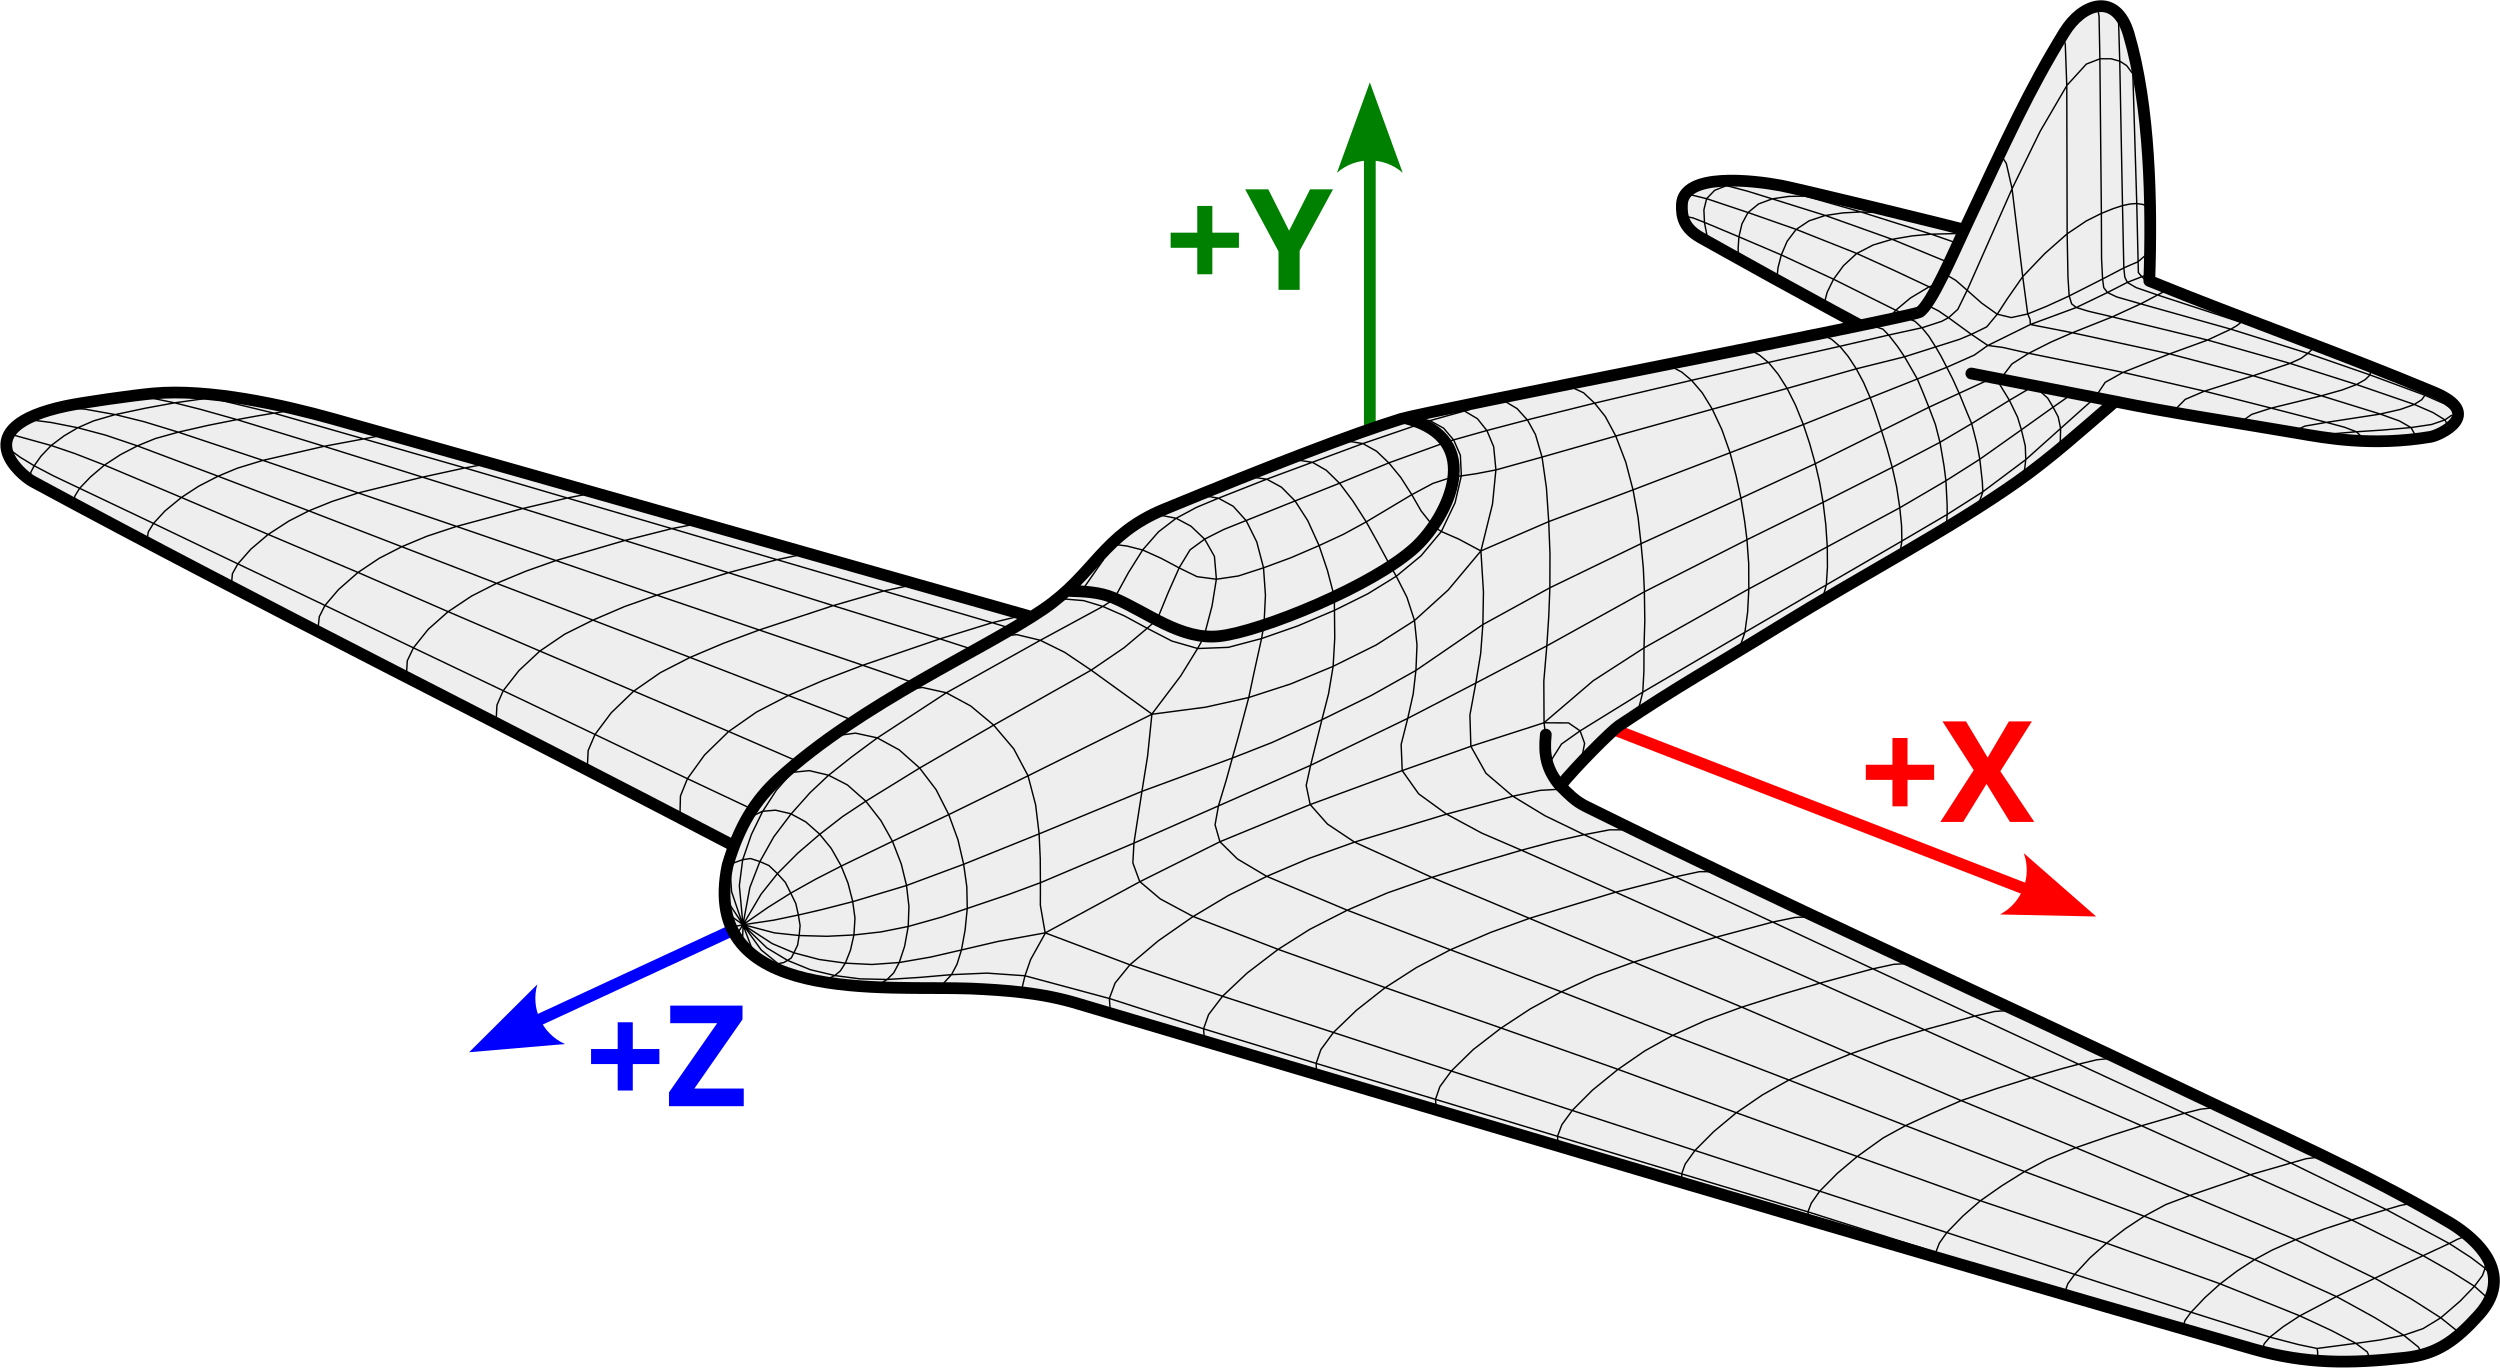
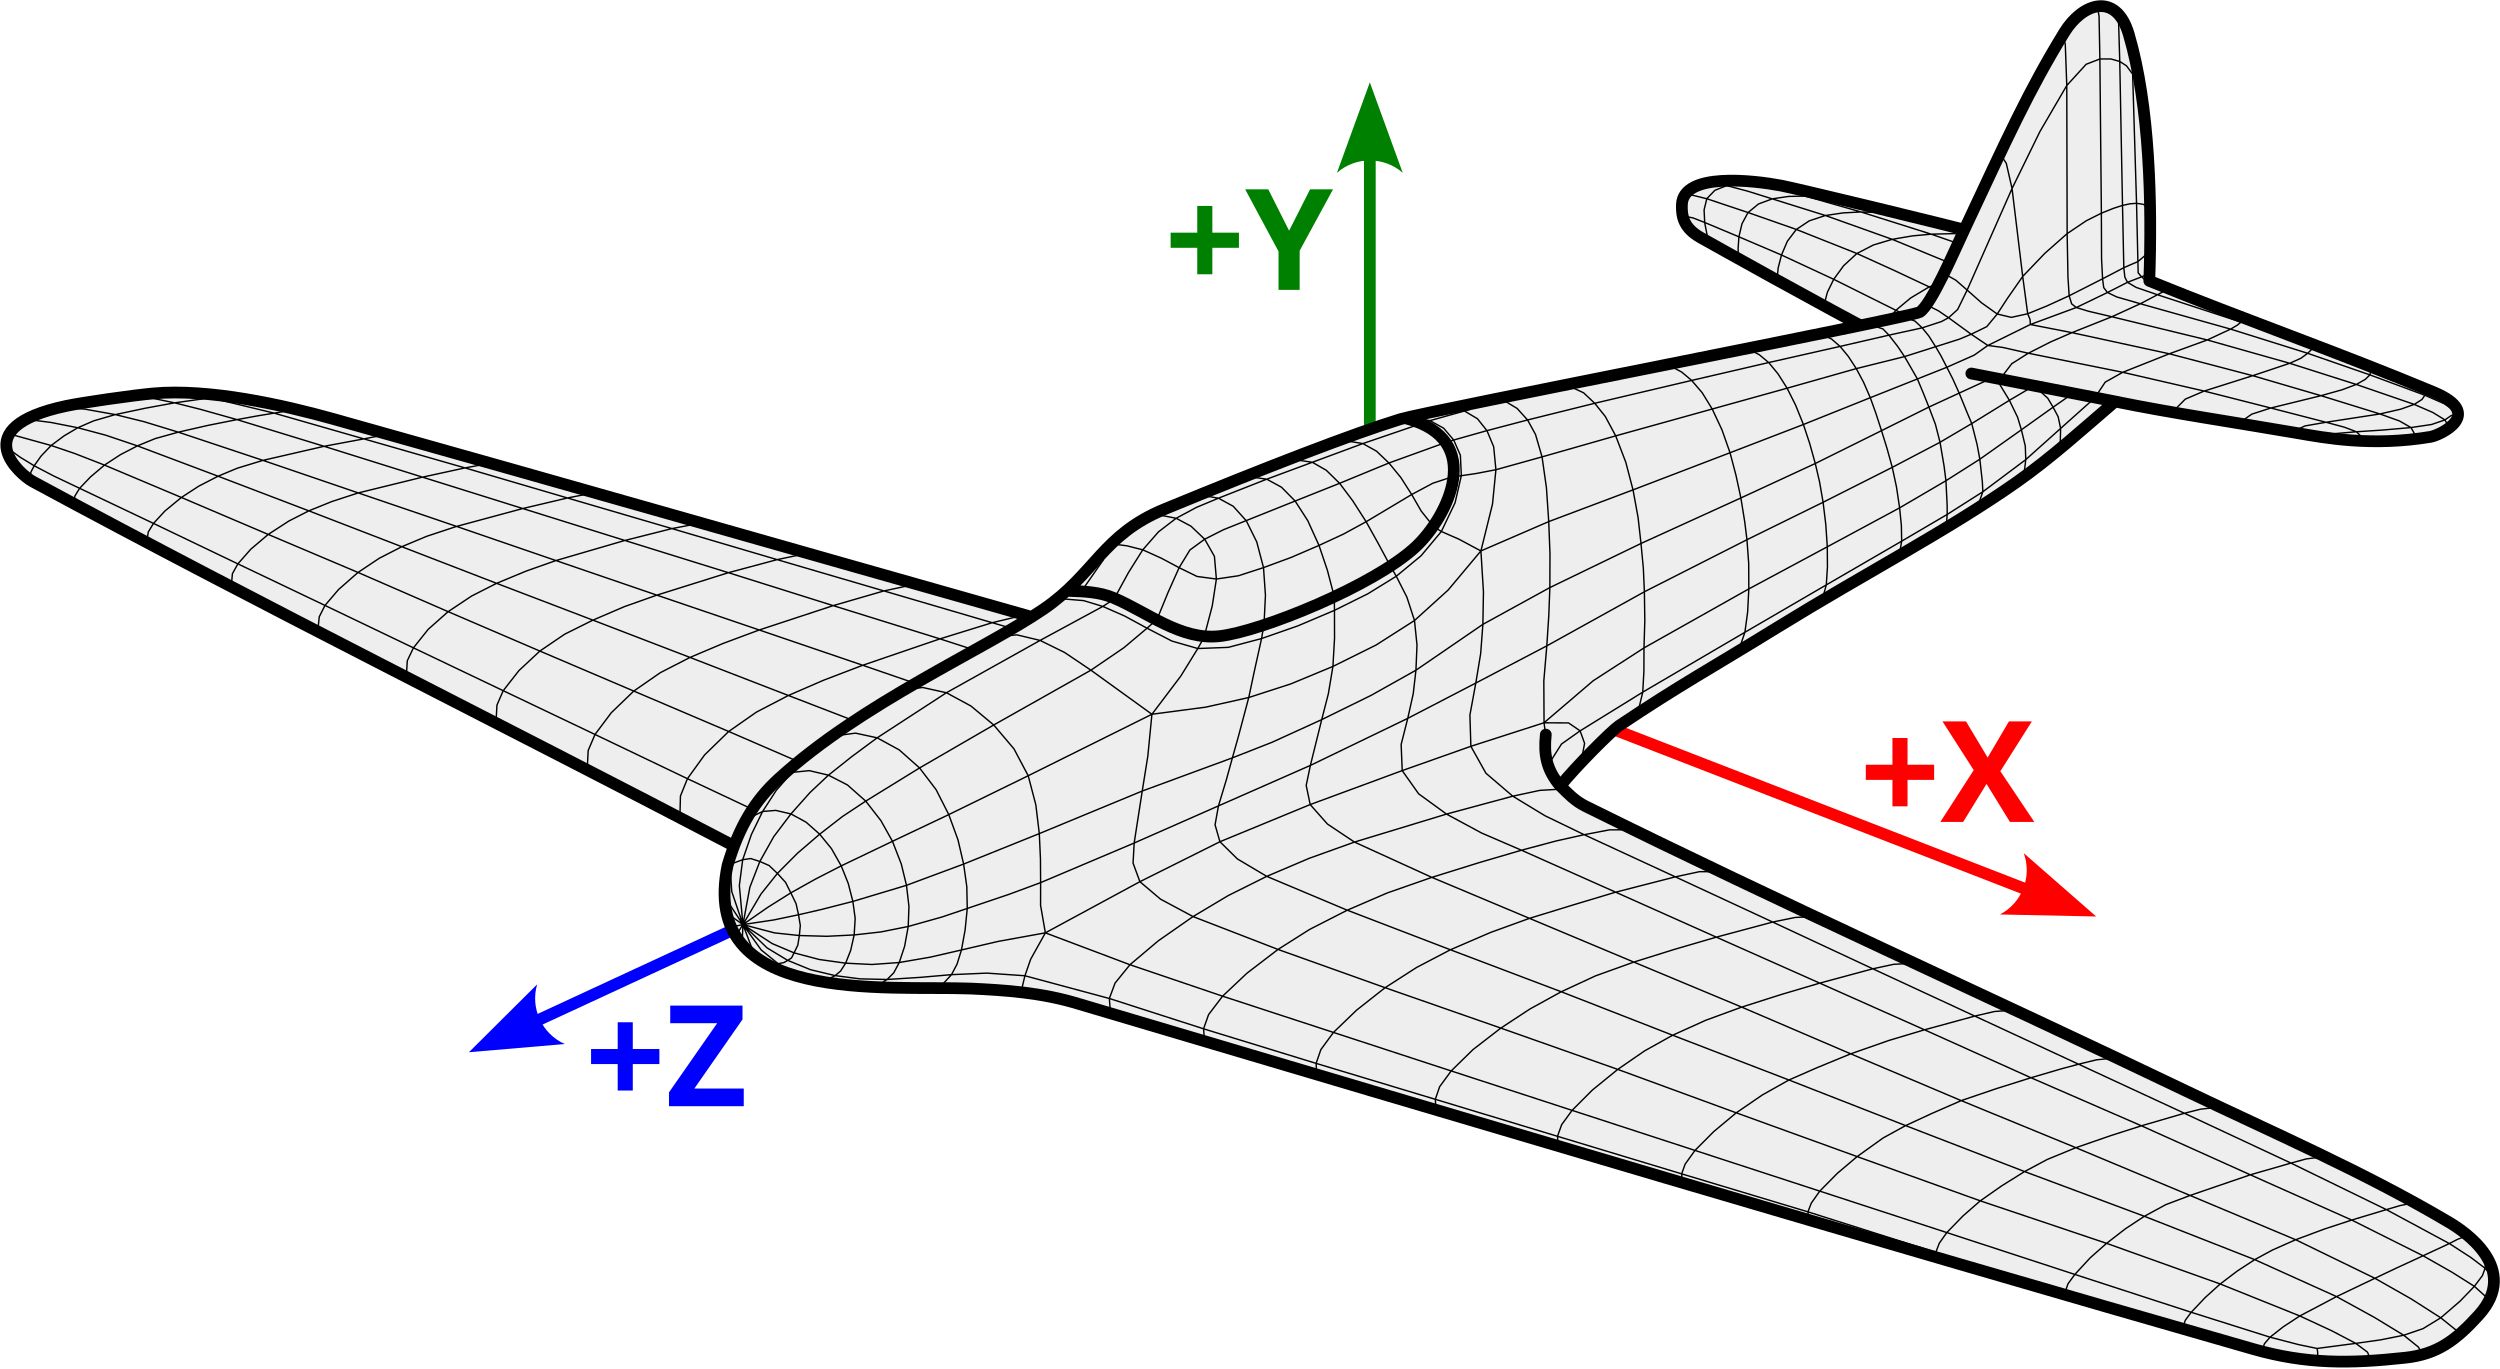
<svg xmlns="http://www.w3.org/2000/svg" fill="#eee" stroke-linecap="round" stroke-linejoin="round" stroke-width="5.74" font-family="sans-serif" font-size="68.85" font-weight="700" viewBox="0 0 1222 669">
  <defs>
    <marker id="x" fill="red" markerHeight="1" markerWidth="1" orient="auto-start-reverse" overflow="visible">
      <use href="#a" />
    </marker>
    <marker id="y" fill="green" markerHeight="1" markerWidth="1" orient="auto-start-reverse" overflow="visible">
      <use href="#a" />
    </marker>
    <marker id="z" fill="#00f" markerHeight="1" markerWidth="1" orient="auto-start-reverse" overflow="visible">
      <use href="#a" />
    </marker>
    <path id="a" d="M-1.4-2.8 6.3 0l-7.7 2.8c1.4-1.6 1.4-4 0-5.6" />
  </defs>
  <text x="285.96" y="540.7" fill="#00f">+Z</text>
-   <path stroke="#00f" marker-end="url(#z)" d="M669.57 310.3 262.12 499.12" />
+   <path stroke="#00f" marker-end="url(#z)" d="M669.57 310.3 262.02 499.12" />
  <text x="569.25" y="141.69" fill="green">+Y</text>
  <path stroke="green" marker-end="url(#y)" d="M669.57 310.3V76.42" />
  <text x="909.06" y="401.76" fill="red">+X</text>
  <path stroke="red" marker-end="url(#x)" d="m669.57 310.3 321.32 124.61" />
  <path stroke="#000" d="M966.39 113.93c-15.45-4.25-88.58-21.85-95.72-23.2-13.92-2.64-47.84-6.51-48.55 9.17-.28 6.1 1 11.69 9.25 16.29 7.05 3.93 55.42 31.16 95.66 52.28" />
-   <path stroke="#000" d="M523.08 288.86c6.76.22 14.3.48 21.16 3.36 16.63 7 32.9 20.79 51.78 18.74 20.11-2.18 75.97-24.77 96.22-43.89 15.12-14.27 34.56-52.19-4.79-62.53m348.33-7.94-72.19-14.03m-200.98 201.6c-6.74-7.98-8.04-15.4-7.02-25.09M684.47 204.9c-23.39 7.23-64.37 23.04-115.29 44-30.3 12.46-34 31.75-59.16 48.9-29.14 19.88-88.9 45.81-129.48 82.91-11.43 10.45-19.24 23.07-24.89 42.25-14.3 68.7 76.74 58.66 118.87 60.25 16.6.78 34.51 1.89 52.86 7.52 191.2 56.69 382.32 113.75 574.03 168.7 25.68 7.32 46.9 7.21 74.33 4.22 15.37-1.68 24.46-8.23 35.86-20.83 20.59-22.75-7.32-41.1-14.23-45.2-41.9-24.84-85.71-43.67-129.37-64.6-97.04-46.53-196.1-90.91-293-138.94-5.1-2.53-8.3-5.93-12.32-9.94 7.45-9.33 25.18-27.05 28.71-29.41 30.07-20.14 44.08-27.52 77.86-48.36 42.33-26.1 82.81-47.04 116.57-70.77 16.99-11.94 32.26-25.87 48.03-39.35 27.57 5.64 57.2 9.96 89.49 15.51 12.7 2.19 35.92 6.59 64.71 1.77 4.52-.76 26.95-11.18 1.58-21.81-45.62-19.12-93.81-35.96-139.05-54.43 1.34-37.48.3-85.59-10.08-120.67-6.12-20.68-22.6-15.22-31.47-.76-17.45 28.44-28 51.92-48.58 95.8-5.18 11.04-16.4 37.26-22.16 40.89-5.2 2.8-241.36 48.47-253.92 52.35M503.3 301.26c-113.63-32.15-225.64-64.3-340.35-96.45-24.7-6.92-60.88-15-88.3-12.47-9.99.92-34.8 4.48-42.35 6.1-49.95 10.62-21.97 33.86-16.41 36.87 113.12 61.16 228.75 118.49 342.87 178.17" />
-   <path fill="none" stroke="#000" stroke-width=".7" d="m520.13 292.78 9.55.8 9.37 2.84 10.69 4.7 10.95 5.95 12.11 6.27 12.68 3.66 14.9-.57 16.26-4.3 17.8-6.22 17.87-7.58 16.3-8.09 13.9-8.57 12.13-10.03 9.89-11.84 6.72-14.08 3.05-13.2-.47-10-3.26-7.44-4.94-5.8-6.67-3.67-3.97-.69m-155.63 68.64L530.02 287m224.71 66.3 11.98.06 5.64 3.88 2.2 6.1-1.1 5.8m-15.23 2.48 5.04-7.94 9.1-6.44 30.62-18.92 49.92-29.25 39.79-23.17 36.83-21.37 22.26-13.07 17.42-11.08 21-15.72 17.03-15.24 15.45-13.8m-25.94-4.78 4.17 3.75 2.65 4.45 2.47 4.68 1.2 5.7-.21 8.43m-29.69-30.16 4.87 7.99 3.98 8.23 1.88 6.18 1.9 7.95.24 6.62-.8 6.6m151.6-19.29 10.78-.92 12.85-.84 13.85-1.22 10.08-1.5 6.51-2.23 3.2-2.23M952.34 134.9l3.68 2.17 5.53 4.82 7.05 6.24 7.65 5.46 6.88 1.64 8.02-1.77 9.24-3.75 11.03-5.05 16.33-8.28 10.37-5.42 3.47-1.53 3.42-1.45 3.37-2.88m-114.09 31.24 1.79.74 3.5 3.28 3.21 3.95 3.42 5.39 2.58 4.41 2.82 5.5 2.93 5.75 3.1 6.89 3.86 9.46 2.29 5.43 2.58 10.09 1.37 7.33 1.23 11.06.24 4.84-1.82 5.17m-50.58-85.9 3.56 1.14 2.94 3.05 4.29 5.53 3.33 4.95 3.13 5.4 3.17 5.53 2.93 7.03 2.68 6.71 3.18 8.4 2.26 8.8 1.97 11.54.92 7.27.59 11.8.03 4.66-.36 4.71m-59.1-91.83 2.98 1.43 4.12 3.58 4 4.84 3.92 6 3.6 6.76 3.24 7.46 2.69 7.48 2.8 8.63 2.7 8.7 2.56 9.24 2.14 9.5 1.55 10.3.86 8.62.14 7.65-.78 4.68M856 171.32l3.96 2.18 4.59 3.82 4.53 5.5 4.46 7.03 4.14 8.26 3.82 9.48 3.05 9.2 2.76 9.87 2.1 9.04 1.72 9.92 1.32 10.9.73 10.86.07 9.94-.56 8.67-1.23 4.51m-155.44-94.1 5.56 3.35 5.1 5.64 3.87 7.05 3.2 10.98 2.14 15.04 1.13 16.6.61 15.79-.06 16.46-.53 13.78-.96 14.71-1.46 17.12.11 20.46.5 3.9m-210.16-91.13 5.76.74 7.75 1.96 9.07 4.09 8.71 4.65 8.75 4.28 9.46 1.26 10.77-1.6 12.26-3.98 13.39-4.93 13.75-5.92 11.93-5.53 11.1-6.05 12.81-7.65 9.45-5.65 10.34-5.52 9.93-3.26 4-.42 7.21-1.06 9.68-1.86 22.57-6.28 36-10.27 47.17-13.12 36.61-10.18 33.8-9.57 23.58-5.87 26.88-8.54 5.72-2.4 7.6-3.7 5.12-6.17 4.84-7.43 7.63-10.96 10.82-11.3 10.9-9.62 9.35-6.29 7.37-3.69 5.8-2.34 4.53-1.47 3.67-.78 3.2-.24 3.23.48 1.16.67M658 215.47l8.17 1.35 6.68 3.72 6.07 5.78 5.8 7.08 5.32 8.32 4.63 8.07 6.02 7.55 3.85 2.46 8.54 3.73 10.79 5.77m-8.62-68.75 6.93 4.13 4.65 5.83 3.28 7.86 1.09 11.23-1.67 16.82-5.66 22.88 1.24 20.06-.28 15.83-1.08 14.28-2.38 14.41-2.88 15.65.47 15.27 7.36 13.15 13.13 11.23 15.74 9.55 19.17 9.28 44.56 20.6 47.6 22.1 48.92 22.84 49.84 23.11 50.72 23.52 51.73 23.98 52.1 24.36 46.64 22.75 30.76 16.57 10.48 6.78 7 5.3 1.58 1.68M633.73 224.8l7.74 1.16 6.82 3.91 6.52 6.38 6.44 8.59 6.52 10.18 5.7 10.24 6.28 11.67 2.75 4.74 5.2 10.24 3.7 11.39 1.23 11.97-.52 12.34-1.33 11.54-2.67 11.97-3.23 12.76.52 12.8 8.03 11.34 13.64 9.91 17.09 9.23 19.55 8.43 46.03 20.51 49.23 21.99 50.52 22.46 51.22 22.82 52.13 23.43 53.98 23.49 53.23 23.95 49.57 22.12 34.86 17.45 14.24 8.1 10.86 6.85 5.28 4.79M611.7 233.15l7.48 1.07 7.2 3.92 6.68 6.77 6.17 9.58 5.5 12.11 4.12 12.22 3.34 12.79.1 6.72.13 13.67-.79 13.75-2.23 13.35-3.24 12.64-5.55 22.39-2.14 9.78 1.95 9.36 8.45 9.54 13.2 8.8 37.83 17.25 47.71 20.03 51.02 21.38 52.7 22 53.28 22.84 54.02 22.87 56.03 23 55.83 23.35 51.63 21.65 38.72 18.84 17.84 10.14 14.37 9.19 7.51 6.02M588.15 242.2l7.42 1.32 7.22 3.93 6.37 7.07 5.14 10.37 3.3 12.56.95 13.56-.7 14.13-1.2 6.98-3.56 16.1-2.7 12.73-5.05 19-2.95 10.49-2.95 10.71-3.86 12.77-1.66 9.25 2.38 8.27 8.55 8.41 14.35 8.52 39.35 16.54 50.42 19.34 54.17 20.52 54.45 21.25 56.83 21.88 57.05 22.3 58.14 22.46 58.55 21.86 53.96 21.19 39.98 18.07 18.58 10.21 14.25 8.67 7.2 5.8 1.59 3.02m-366.8-482.35 5.12 2.75 4.85 4.08 5.14 6 4.9 7.97 4.76 10.16 3.95 11.2 2.9 11.01 2.4 11.1 1.87 11.56 1.1 8.85.85 11.6.06 12.48-.58 11.34-1.34 9.83-2.72 8m-81.84-127.72 5.72 2.66 5.45 5.13 5.14 6.42 5.1 9.5 4.93 12.87 3.54 13.53 2.47 13.5 1.43 12.7 1.14 12.15.52 11.56.2 14.14-.4 13.3-.04 11.3-.56 10.31-2.17 8.65m322.96-137.47 2.81-1.3 10.25-1.78 26.4-4.07 10.16-2.34 6.58-2.33 3.75-2.37 2.14-2.93m-89.1 12.8 3.88-2.72 9.32-3.01 24.55-6.03 10.31-2.89 6.94-2.6 4.38-2.48 2.25-2.18.54-2.28m-95.06 18.45 4.3-4.33 9.2-3.94 23.75-7.52 18.1-6.06 5.52-2.5 3.25-2.39 2.16-2m-151.07 12.84 4.38-5.76 8.05-5.1 10.92-5.53 10.44-4.54 19.49-7.76 13.93-6.37 8.4-4.4 2.83-1.52m-32.14 49.72 3.65-5.49 8.57-4.8 22.76-9.05 18.56-6.75 11.4-5.31 3.11-1.83 2-1.59-40.84-13.37-10.44-3.6-4.24-2.48-1.29-2.56-.5-4.57-.64-30.47-1.34-70.36-.56-18.74M567.7 251.92l7.21 1.41 7.27 3.89 6.68 6.35 4.75 8.37.96 11.1-2.13 13.19-4.03 15.33-3.03 5.44-8.29 13.44-14.13 18.7m595 313.82-.83-2.12-5.72-4.3-11.8-6.18-15.56-7.22-38.93-15.64-55.53-19.86-61.73-20.77-60.2-21.63-59.1-21.4-57.9-21.22-57.16-20.19-56.55-19.74-52.35-18.7-41.53-16.06-15.94-8.55-10.05-8.51-3.34-9.08.54-9.82 3.94-25.4 2.73-17.04 2.11-20.5-29.81-21.54-12.91-8.68-11.94-5.88-11.32-2.71-8.24.73M357.1 442.77l6.05 9.16 14.27 9.28 10.72 4.55 12.3 3.24 12.91 1.8 12.88.64 13.32-.96 15.1-2.61 15.3-3.52 18-4.2 23.02-4.18 46.21-25 39.12-19.53 44.13-18.17 44.97-16.6 33.55-11.87 35.78-11.52 24.06-20.56 24.8-16.02 51.2-28.82 38.39-20.6 35.34-19.03 22.64-13.26 16.57-10.52 20.33-14.39 15.5-11.05 8.55-5.95M380.35 471.04l-8.25-6.68-8.95-12.43-1.76-19.09 1.64-12.62 4.27-12.36 5.46-11.2 6.68-10.34 7.48-8.58m558.22 234.07-61.42-19.46-61.73-18.57-60.7-18.36-59.72-18.08-58.25-17.56-55.02-16.9-46.05-14.82-41.27-11.11-18.57-1.29-17.33.75-15.19 1.32-16.27 1.04-13.27-.31-12.13-1.58-12.15-2.9-11.13-4.55-10.09-6.09-11.8-11.4-5.46-16.12-.73-10.65m1.32-3.2 4.75-1.75 3.9-.57 4.48 1.43 4.55 2 4.04 3.85 3.98 4.37 2.57 5.13 2.55 5.23 1.22 5.48.87 5.27-.47 4.87-.75 4.7-1.83 3.78-1.25 2.48-1.85 1.19-1.86 1.08-2.83.53m-12.53-72.11 4.94-2.37 6.45-.54 7.4 1.73 7.36 4 6.7 5.91 5.74 7.04 4.78 8.44 3.43 8.58 2.26 8.8 1.13 8.27-.5 8.11-1.7 7.55-2.46 6.24-2.48 3.87-2.65 2.22-3.18 1.6M387.6 377.49l8-.8 9.35 2.21 9.3 4.8 8.93 7.9 7.4 9.51 5.66 10.12 4.3 11.08 2.55 10.43 1.2 10.28-.35 9.84-1.77 9.72-2.62 7.9-2.7 5.06-3.23 3.23-3.43 2.14m-19.53-121.56 7.53-.99 10.56 2.29 10.8 5.9 9.94 8.83 8.07 10.6 6.2 12.2 4.5 12.32 2.76 11.86 1.55 11.02.23 10.67-1.06 10.55-1.78 9.75-2.19 7-2.68 5.06-3.73 4.05m-103.85-32.5 5.64 3.97 15.39 4.06 12.18 1.3 13.48.37 13.31-.66 13.14-1.48 13.3-2.66 16.53-4.64 12.32-4.17 20.26-6.85 15.59-5.77 45.73-19.36 86.14-37.94 47.6-23 33.24-17.25 34.72-18.18 47.7-26.44 50.14-25.45 37.21-18.3 33.8-17.06 23.34-12.26 15.5-9.14 18.43-11.38 9.84-5.8m56.04-55.05-8.17 3.18-9.78 4.98-15.24 7.34-22.46 8.3-20.78 10.25-6.66 4.72-13.4 5.94-14.37 5.7-23.04 9.17-32.68 13.1-35.86 13.8-47.42 18.15-41.2 15.51-33.16 14.34-16 19.1-16.45 14.9-18.78 11.99-21.09 10.46-20.59 8.54-20.56 6.66-21 4.7-26.33 3.48-60.47 30.05-38.83 19-27.52 13.05-25.05 12.11-12.4 6.36-12.24 6.83-11.27 7.08-12.13 8.42-2.17 3.42m-1.35-2.68 3.52-.74 15.07-2.26 12.1-2.53 11.42-2.64 15.14-3.88 26.21-7.88 27.93-10.38 37-14.9 50.3-20.8 44.07-16.22 19.29-7.57 24.4-11.13 24.12-11.85 21.9-12.28 32.72-22.42 32.75-17.98 44.55-21.56 48.82-22.25 36.37-16.84 32.36-16.05 23.16-11.53 14.8-6.82 14.76-6.78m-472.83 297.5 1.42-5.93 2.8-8.06 7.2-12.92m-143.52 7.3-4.31-11.34 3.38-18.24 4.88-12.61 6.8-12.13 8.4-11.1 9.36-10.5 8.98-8.45 11.23-8.94 12.57-9.31 33.86-22.14 45.79-25.58 30.65-16.6 5.43-3.53 7.12-13.04 6.98-11.11 7.7-8.79 8.63-6.63 9.94-5.33 10.72-4.48 23.62-9.3 22.28-8.26 24.7-9.14 32.8-11.21 19.35-5.41m496.6 417.3-.21 2.42-1.3 3.58-3.93 5.26-6.93 7.18-9.5 8.2-8.67 5.3-9.45 3.22-11.2 2.25-12.22 1.73-18.95 2.49m.33 3.74-.03-2.15-.3-1.6-9.11-1.9-13.85-3.61-38.54-12.17-56.87-18.5-62.6-20.46-62.19-20.26-61-19.9-60.07-19.58-59.1-19.27-57.54-18.82-54.18-17.72-45.28-15.37-41.36-15.59-2.34-13.45.02-11.09-.08-11.7-.56-12.28-1.7-14.06-3.72-14.21-6.97-13.15-9.88-11.65-11.13-9.27-12-6.5-11.63-2.58-4.31.6m659.62 321.77.58-1.6 2.73-3.19 6.5-5.1 8.05-5.27 17.95-9.46 18.75-8.96 10.76-5.1 12.82-5.91 12.8-5.97 4.12-2.1 3.18-1.16m-137.04 42.8.67-2 2.9-3.94 6.87-7.23 7.3-6.6 8.38-6.35 8.5-5.55 8.78-4.76 11.24-4.97 14.23-5.3 13.16-4.32 16.94-5.1 6.78-2 4.84-.94m-168.34 42.35 1.1-3.15 3.35-4.59 7.48-8.09 8.02-7.1 9.25-7.14 9.22-6.08 10.47-5.68 11.87-4.5 29.45-10.1 19.86-5.72 7.48-2.14 5.82-.73M946.2 612.18l1.74-4.52 3.65-5.18 7.94-8.15 8.43-7.36 10.37-7.26 11.28-7.05 11.06-5.9 14-5.77 17.17-5.93 14.88-4.77 21-6.13 7.96-2 6.04-.67m-197.83 52.69-.17-1.83 1.63-4.24 4.15-5.89 8.6-8.7 9.66-8.18 12.7-9.1 11.01-6.05 12.36-5.73 14.8-6.48 17.14-5.84 16.97-5.34 14.89-4.37 8.36-2.25 8.8-2.14 6.65-.68M822.3 577.48l-.3-3.7 1.7-4.76 4.81-6.7 9.2-9.23 10.96-9.14 12.8-8.76 12.96-7.29 13.58-5.95 16.62-6.84 18.71-6.55 17.38-5.2 24.56-6.7 9.67-2.25 6.97-.48m-220.4 64.24-.22-2.75 2.14-5.68 5.1-7 9.88-9.9 12.44-10.12 13.12-9.05 13.72-7.65 16.04-7.26 17.7-6.49 19.34-6.16 18.82-5.56 25.94-7 10.19-2.2 5.37-.27m-229.22 69.19-.2-2.93 2.11-6.15 5.65-7.72 10.7-10.47 13.57-10.47 14.26-9.36 15.28-8.4L779.9 477l18.74-6.74 19.78-6.19 20.55-6 27.54-7.37 11.02-2.26 4.91-.2M643.49 523.1l-.17-3.33 2.32-6.72 6.15-8.4 11.3-10.88 13.96-10.99 15.35-9.87 16.57-8.67 19.57-8.44 19.08-6.92 22.17-6.8 19.95-5.99 29.17-7.48 11.79-2.54 5.93.02m-248.01 80.96-.32-4.17 2.45-6.93 6.86-9.03 11.93-11.24 15.16-11.6 15.45-9.78 18.4-9.4 19.57-8.44 21.8-7.61 23.15-7.22 20.64-6.05 16.94-4.52 13.7-3.06 12.36-2.37 7.1-.03m-251.18 87.53-.38-5.08 2.8-7.53 7.28-8.97 13.83-11.67 17.01-11.86 17.21-10.28 18.82-9.38 20.85-8.86 22.13-7.9 44.99-13.68 32.37-8.75 13.27-2.84 9.01-.53m-398.84 72.57.27-6.45 8.8-14.9 8.05-10.1 9.83-9.87 10.83-9.3 11.11-8.62 11.41-7.55 26.31-16.21 36.25-21 47.51-26.79 16.11-10.98 11.33-9.54 4.86-4.31 5.42-13.23 5.39-12.14 5.26-8.64 7.24-5.28 9.16-4.63 35.05-14.03 21.74-8.66 24.1-9.93 28.02-10.13 3.64-1.1 16.25-4.58 19.86-5.22 32.83-8.16 47.38-11.17 37.66-8.74 34.87-7.88 23.88-5.51 16.27-3.56 9.43-3.09 3.46-1.86 4.44-4.03 4.64-9.49 21.95-49.63 13.62-27.85 13.14-22.52 9.46-10.37 6.7-2.59h5.42l4.3 1.2 3.3 2.15 3 4.03 1.91 63.16.66 28.5.14 5.47 1.2 1.47 2.14 2.12M943.86 150.1l3.66 1.84 4.94 3.37 11.06 8.06 8.13 5.49 7.33.97 12.43 2.82 46.2 9.33 39.77 9.17 32.58 8.28 26.97 6.97 9 2.41 5.85 2.22 2.3 2.19M978.44 76.39l2.24 3.46 2.81 12.32 5.2 42.92 2.45 18.28 1.16 2.81.13 2.44 20.34 3.98 47.6 10.33 40.75 10.7 33.39 9.78 28.81 8.93 9.52 3.42 5.64 3.22 1.9 3.32m-171.3-192.2.43 1.56.73 20.13.18 72.4.4 21.36.58 9.01 1.23 3.97 2.25 1.78 5.9 1.81 11.47 2.7 46.66 11.35 40.3 11.4 32.54 10.35 28.3 9.74 9.12 3.96 5.9 3.62 1.15 2.17M1025.55 5.22l.47 2.69.4 20.93.73 75.37.09 22.26.5 9.82.56 4.29 1.83 2.4 4.52 2.16 11.54 3.33 44.13 12.4 37.67 11.82 30.46 10.57 26.86 9.95 9.5 4.15 2.92 1.97M955.28 118.4l-11.33-3.95-34.3-10.85-27.22-7.76-8.16.17-8 1.19-6.7 2.49-5.14 4.21-2.95 5.48-1.5 6.37-.38 5.65.06 4.03m-25.47-19.58 3.33.66 5.75 2.24 16.7 7 20.82 8.9 25.53 11.87 30.4 15.15 2.2 1.04M826.83 95.29l7.47 1.86 20.14 6.73 23.6 8.27 29.61 11.76 17.98 8.16 17.36 8.16 1.28.61m6.47-13.23-25.82-10.62-32.65-11.65-26-8.14-12.18-3.78-10.22-2.7-5.76 2.32-3.92 4.08-1.33 5.47.3 6.3 1.28 6.6m110.26 24.13-1.8.6-9.1 5.45-7.18 6-1.44 1.69m31.22-39.2-12.55.3-9.2.85-9.83 1.68-9.2 2.75-8.07 4.17-6.48 5.97-4.85 6.64-3.09 6.33-1.33 5m23.68-44.07-5.93-.18-8.7.46-8.68 1.28-7.85 2.58-6.38 4.23-4.38 5.78-2.87 6.72-1.6 6.22-.49 4.63m-762.9 59.63 28.17 6.8 43.92 12.6 49.4 14.18 50.08 14.7 51.1 14.97 51.4 15.17 52.22 15.3L485 304.38l7.16 2.17M6.12 220.79l3.7 2.67 6.89 4.2 9.48 4.97 12.73 6.05 36.1 17.16 41.26 19.78 42.57 20.31 43.25 20.74 43.87 20.94L290.84 359l45.18 21.62 29.84 14.05M74.78 194.71l10.58 2.2 12.6 3.17 17.85 5.02 42.6 13.05 48.12 15.08 49 15.34 49.9 15.61 50.62 15.75 51.21 16.1 52.2 16.25 13.82 4.46M38.21 199.68l3.55.36 14.59 2.61 14.09 3.48 16.72 5.11 41.37 13.79 46.6 15.91 48.04 16.37L271.74 274l49.33 16.9 50.04 17.03 50.6 17.25L444.4 333M17.18 205.5l7.82 1.01 13.03 2.57 13.58 3.62 15.56 5.24 39.43 14.83 44.36 16.93 45.43 17.53 46.36 17.9 47.08 17.99 47.43 18.23 48.1 18.6 29.49 11.36M6.61 212.66l18.41 5.1 11.65 3.97 14.4 5.6 37.59 15.83 42.44 18.07 43.9 18.58 44.05 19.17 44.84 19.26 45.9 19.55 46.4 19.76 31.59 13.68M332.4 396.9l.2-7.8 3.42-8.48 8.35-11.57 11.81-11.5 13.56-9.47 15.63-8.13 17.26-7.48 19.1-7.3 37.72-12.89v0l25.54-7.9 11.05-2.66m-208.9 72.16.36-7.03 3.34-7.85 7.94-10.6 11-10.6 12.99-9 14.5-7.45 16.19-6.84 17.66-6.58 36.14-11.9 24.82-7.19 10.95-2.33M242.59 350.4l.32-5.76 3.06-7.03 7.66-9.8 10.26-9.57 12.13-8.25 13.8-6.87 15.44-6.62 15.82-5.6 34.97-10.97 23.8-6.38 10.1-2.12M198.76 328.2l.33-5.24 3-6.3 7.2-9.03 9.75-8.65 11.5-7.65 12.2-6.2 14.45-5.99 14.55-5.14 33.68-9.82 23.02-5.8 9.32-1.8m-182.2 49.62.5-4.74 2.79-5.53 6.64-7.77 9.51-8.35 10.4-6.94 11-5.64 12.13-5.07 14.64-4.85 32.36-8.74 21.83-5.16 7.72-1.52m-171.91 43.18.44-4.67 2.67-4.78 6.3-7.16 8.52-7.23 10.1-6.55 9.76-4.98 11.3-4.57 12.86-4.19 31.41-7.71 20.75-4.52 7.2-1.33M72 263.09l.47-3.05 2.55-4.2 5.57-6.04 8.07-6.64 8.53-5.55 9.41-4.84 9.36-3.9 12.57-3.84 29.88-6.88 19.47-3.63 6.07-1.18m-45.75-12.1-4.24.7-8.29 1.37-9.86 1.8-14.07 2.8-14.58 3.33-11.26 3.13-8.73 3.57-8.26 4.28-7.84 5.11-6.82 5.78-5.33 5.57-2.33 3.8-.35 2.38m63.07-49.92-13.95 1.97-14.2 2.6-14.81 3.14-10.62 3.08-7.7 3.35-6.7 3.96-6.35 4.74-4.94 5.18-3.33 4.7-1.6 3.08-.29 2.31" />
+   <path stroke="#000" d="M523.08 288.86c6.76.22 14.3.48 21.16 3.36 16.63 7 32.9 20.79 51.78 18.74 20.11-2.18 75.97-24.77 96.22-43.89 15.12-14.27 34.56-52.09-4.79-62.53m348.33-7.94-72.19-14.03m-200.98 201.6c-6.74-7.98-8.04-15.4-7.02-25.09M684.47 204.9c-23.39 7.23-64.37 23.04-115.29 44-30.3 12.46-34 31.75-59.16 48.9-29.14 19.88-88.9 45.81-129.48 82.91-11.43 10.45-19.24 23.07-24.89 42.25-14.3 68.7 76.74 58.66 118.87 60.25 16.6.78 34.51 1.89 52.86 7.52 191.2 56.69 382.32 113.75 574.03 168.7 25.68 7.32 46.9 7.21 74.33 4.22 15.37-1.68 24.46-8.23 35.86-20.83 20.59-22.75-7.32-41.1-14.23-45.2-41.9-24.84-85.71-43.67-129.37-64.6-97.04-46.53-196.1-90.91-293-138.94-5.1-2.53-8.3-5.93-12.32-9.94 7.45-9.33 25.18-27.05 28.71-29.41 30.07-20.14 44.08-27.52 77.86-48.36 42.33-26.1 82.81-47.04 116.57-70.77 16.99-11.94 32.26-25.87 48.03-39.35 27.57 5.64 57.2 9.96 89.49 15.51 12.7 2.19 35.92 6.59 64.71 1.77 4.52-.76 26.95-11.18 1.58-21.81-45.62-19.12-93.81-35.96-139.05-54.43 1.34-37.48.3-85.59-10.08-120.67-6.12-20.68-22.6-15.22-31.47-.76-17.45 28.44-28 51.92-48.58 95.8-5.18 11.04-16.4 37.26-22.06 40.89-5.2 2.8-241.36 48.47-253.92 52.35M503.3 301.26c-113.63-32.15-225.64-64.3-340.35-96.45-24.7-6.92-60.88-15-88.3-12.47-9.99.92-34.8 4.48-42.35 6.1-49.95 10.62-21.97 33.86-16.41 36.87 113.12 61.16 228.75 118.49 342.87 178.17" />
+   <path fill="none" stroke="#000" stroke-width=".7" d="m520.13 292.78 9.55.8 9.37 2.84 10.69 4.7 10.95 5.95 12.11 6.27 12.68 3.66 14.9-.57 16.26-4.3 17.8-6.22 17.87-7.58 16.3-8.09 13.9-8.57 12.13-10.03 9.89-11.84 6.72-14.08 3.05-13.2-.47-10-3.26-7.44-4.94-5.8-6.67-3.67-3.97-.69m-155.63 68.64L530.02 287m224.71 66.3 11.98.06 5.64 3.88 2.2 6.1-1.1 5.8m-15.23 2.48 5.04-7.94 9.1-6.44 30.62-18.92 49.92-29.25 39.79-23.17 36.83-21.37 22.26-13.07 17.42-11.08 21-15.72 17.03-15.24 15.45-13.8m-25.94-4.78 4.17 3.75 2.65 4.45 2.47 4.68 1.2 5.7-.21 8.43m-29.69-30.16 4.87 7.99 3.98 8.23 1.88 6.18 1.9 7.95.24 6.62-.8 6.6m151.6-19.29 10.78-.92 12.85-.84 13.85-1.22 10.08-1.5 6.51-2.23 3.2-2.23M952.34 134.9l3.68 2.07 5.53 4.82 7.05 6.24 7.65 5.46 6.88 1.64 8.02-1.77 9.24-3.75 11.03-5.05 16.33-8.28 10.37-5.42 3.47-1.53 3.42-1.45 3.37-2.88m-114.09 31.24 1.79.74 3.5 3.28 3.21 3.95 3.42 5.39 2.58 4.41 2.82 5.5 2.93 5.75 3.1 6.89 3.86 9.46 2.29 5.43 2.58 10.09 1.37 7.33 1.23 11.06.24 4.84-1.82 5.17m-50.58-85.9 3.56 1.14 2.94 3.05 4.29 5.53 3.33 4.95 3.13 5.4 3.17 5.53 2.93 7.03 2.68 6.71 3.18 8.4 2.26 8.8 1.97 11.54.92 7.27.59 11.8.03 4.66-.36 4.71m-59.1-91.83 2.98 1.43 4.12 3.58 4 4.84 3.92 6 3.6 6.76 3.24 7.46 2.69 7.48 2.8 8.63 2.7 8.7 2.56 9.24 2.04 9.5 1.55 10.3.86 8.62.14 7.65-.78 4.68M856 171.32l3.96 2.08 4.59 3.82 4.53 5.5 4.46 7.03 4.14 8.26 3.82 9.48 3.05 9.2 2.76 9.87 2.1 9.04 1.72 9.92 1.32 10.9.73 10.86.07 9.94-.56 8.67-1.23 4.51m-155.44-94.1 5.56 3.35 5.1 5.64 3.87 7.05 3.2 10.98 2.14 15.04 1.13 16.6.61 15.79-.06 16.46-.53 13.78-.96 14.71-1.46 17.12.11 20.46.5 3.9m-210.16-91.13 5.76.74 7.75 1.96 9.07 4.09 8.71 4.65 8.75 4.28 9.46 1.26 10.77-1.6 12.26-3.98 13.39-4.93 13.75-5.92 11.93-5.53 11.1-6.05 12.81-7.65 9.45-5.65 10.34-5.52 9.93-3.26 4-.42 7.21-1.06 9.68-1.86 22.57-6.28 36-10.27 47.17-13.12 36.61-10.18 33.8-9.57 23.58-5.87 26.88-8.54 5.72-2.4 7.6-3.7 5.12-6.17 4.84-7.43 7.63-10.96 10.82-11.3 10.9-9.62 9.35-6.29 7.37-3.69 5.8-2.34 4.53-1.47 3.67-.78 3.2-.24 3.23.48 1.16.67M658 215.47l8.17 1.35 6.68 3.72 6.07 5.78 5.8 7.08 5.32 8.32 4.63 8.07 6.02 7.55 3.85 2.46 8.54 3.73 10.79 5.77m-8.62-68.75 6.93 4.13 4.65 5.83 3.28 7.86 1.09 11.23-1.67 16.82-5.66 22.88 1.24 20.06-.28 15.83-1.08 14.28-2.38 14.41-2.88 15.65.47 15.27 7.36 13.15 13.13 11.23 15.74 9.55 19.17 9.28 44.56 20.6 47.6 22.1 48.92 22.84 49.84 23.11 50.72 23.52 51.73 23.98 52.1 24.36 46.64 22.75 30.76 16.57 10.48 6.78 7 5.3 1.58 1.68M633.73 224.8l7.74 1.16 6.82 3.91 6.52 6.38 6.44 8.59 6.52 10.18 5.7 10.24 6.28 11.67 2.75 4.74 5.2 10.24 3.7 11.39 1.23 11.97-.52 12.34-1.33 11.54-2.67 11.97-3.23 12.76.52 12.8 8.03 11.34 13.64 9.91 17.09 9.23 19.55 8.43 46.03 20.51 49.23 21.99 50.52 22.46 51.22 22.82 52.03 23.43 53.98 23.49 53.23 23.95 49.57 22.12 34.86 17.45 14.24 8.1 10.86 6.85 5.28 4.79M611.7 233.15l7.48 1.07 7.2 3.92 6.68 6.77 6.17 9.58 5.5 12.11 4.12 12.22 3.34 12.79.1 6.72.03 13.67-.79 13.75-2.23 13.35-3.24 12.64-5.55 22.39-2.04 9.78 1.95 9.36 8.45 9.54 13.2 8.8 37.83 17.25 47.71 20.03 51.02 21.38 52.7 22 53.28 22.84 54.02 22.87 56.03 23 55.83 23.35 51.63 21.65 38.72 18.84 17.84 10.14 14.37 9.19 7.51 6.02M588.15 242.2l7.42 1.32 7.22 3.93 6.37 7.07 5.14 10.37 3.3 12.56.95 13.56-.7 14.13-1.2 6.98-3.56 16.1-2.7 12.73-5.05 19-2.95 10.49-2.95 10.71-3.86 12.77-1.66 9.25 2.38 8.27 8.55 8.41 14.35 8.52 39.35 16.54 50.42 19.34 54.17 20.52 54.45 21.25 56.83 21.88 57.05 22.3 58.14 22.46 58.55 21.86 53.96 21.19 39.98 18.07 18.58 10.21 14.25 8.67 7.2 5.8 1.59 3.02m-366.8-482.35 5.12 2.75 4.85 4.08 5.14 6 4.9 7.97 4.76 10.16 3.95 11.2 2.9 11.01 2.4 11.1 1.87 11.56 1.1 8.85.85 11.6.06 12.48-.58 11.34-1.34 9.83-2.72 8m-81.84-127.72 5.72 2.66 5.45 5.13 5.14 6.42 5.1 9.5 4.93 12.87 3.54 13.53 2.47 13.5 1.43 12.7 1.14 12.05.52 11.56.2 14.14-.4 13.3-.04 11.3-.56 10.31-2.07 8.65m322.96-137.47 2.81-1.3 10.25-1.78 26.4-4.07 10.16-2.34 6.58-2.33 3.75-2.37 2.04-2.93m-89.1 12.8 3.88-2.72 9.32-3.01 24.55-6.03 10.31-2.89 6.94-2.6 4.38-2.48 2.25-2.18.54-2.28m-95.06 18.45 4.3-4.33 9.2-3.94 23.75-7.52 18.1-6.06 5.52-2.5 3.25-2.39 2.06-2m-151.07 12.84 4.38-5.76 8.05-5.1 10.92-5.53 10.44-4.54 19.49-7.76 13.93-6.37 8.4-4.4 2.83-1.52m-32.04 49.72 3.65-5.49 8.57-4.8 22.76-9.05 18.56-6.75 11.4-5.31 3.11-1.83 2-1.59-40.84-13.37-10.44-3.6-4.24-2.48-1.29-2.56-.5-4.57-.64-30.47-1.34-70.36-.56-18.74M567.7 251.92l7.21 1.41 7.27 3.89 6.68 6.35 4.75 8.37.96 11.1-2.03 13.19-4.03 15.33-3.03 5.44-8.29 13.44-14.13 18.7m595 313.82-.83-2.02-5.72-4.3-11.8-6.18-15.56-7.22-38.93-15.64-55.53-19.86-61.73-20.77-60.2-21.63-59.1-21.4-57.9-21.22-57.16-20.19-56.55-19.74-52.35-18.7-41.53-16.06-15.94-8.55-10.05-8.51-3.34-9.08.54-9.82 3.94-25.4 2.73-17.04 2.01-20.5-29.81-21.54-12.91-8.68-11.94-5.88-11.32-2.71-8.24.73M357.1 442.77l6.05 9.16 14.27 9.28 10.72 4.55 12.3 3.24 12.91 1.8 12.88.64 13.32-.96 15.1-2.61 15.3-3.52 18-4.2 23.02-4.18 46.21-25 39.12-19.53 44.13-18.17 44.97-16.6 33.55-11.87 35.78-11.52 24.06-20.56 24.8-16.02 51.2-28.82 38.39-20.6 35.34-19.03 22.64-13.26 16.57-10.52 20.33-14.39 15.5-11.05 8.55-5.95M380.35 471.04l-8.25-6.68-8.95-12.43-1.76-19.09 1.64-12.62 4.27-12.36 5.46-11.2 6.68-10.34 7.48-8.58m558.22 234.07-61.42-19.46-61.73-18.57-60.7-18.36-59.72-18.08-58.25-17.56-55.02-16.9-46.05-14.82-41.27-11.11-18.57-1.29-17.33.75-15.19 1.32-16.27 1.04-13.27-.31-12.13-1.58-12.05-2.9-11.13-4.55-10.09-6.09-11.8-11.4-5.46-16.12-.73-10.65m1.32-3.2 4.75-1.75 3.9-.57 4.48 1.43 4.55 2 4.04 3.85 3.98 4.37 2.57 5.13 2.55 5.23 1.22 5.48.87 5.27-.47 4.87-.75 4.7-1.83 3.78-1.25 2.48-1.85 1.19-1.86 1.08-2.83.53m-12.53-72.01 4.94-2.37 6.45-.54 7.4 1.73 7.36 4 6.7 5.91 5.74 7.04 4.78 8.44 3.43 8.58 2.26 8.8 1.13 8.27-.5 8.11-1.7 7.55-2.46 6.24-2.48 3.87-2.65 2.22-3.18 1.6M387.6 377.49l8-.8 9.35 2.21 9.3 4.8 8.93 7.9 7.4 9.51 5.66 10.12 4.3 11.08 2.55 10.43 1.2 10.28-.35 9.84-1.77 9.72-2.62 7.9-2.7 5.06-3.23 3.23-3.43 2.14m-19.53-121.56 7.53-.99 10.56 2.29 10.8 5.9 9.94 8.83 8.07 10.6 6.2 12.2 4.5 12.32 2.76 11.86 1.55 11.02.23 10.67-1.06 10.55-1.78 9.75-2.19 7-2.68 5.06-3.73 4.05m-103.85-32.5 5.64 3.97 15.39 4.06 12.18 1.3 13.48.37 13.31-.66 13.14-1.48 13.3-2.66 16.53-4.64 12.32-4.17 20.26-6.85 15.59-5.77 45.73-19.36 86.14-37.94 47.6-23 33.24-17.25 34.72-18.18 47.7-26.44 50.14-25.45 37.21-18.3 33.8-17.06 23.34-12.26 15.5-9.14 18.43-11.38 9.84-5.8m56.04-55.05-8.17 3.18-9.78 4.98-15.24 7.34-22.46 8.3-20.78 10.25-6.66 4.72-13.4 5.94-14.37 5.7-23.04 9.17-32.68 13.1-35.86 13.8-47.42 18.15-41.2 15.51-33.16 14.34-16 19.1-16.45 14.9-18.78 11.99-21.09 10.46-20.59 8.54-20.56 6.66-21 4.7-26.33 3.48-60.47 30.05-38.83 19-27.52 13.05-25.05 12.01-12.4 6.36-12.24 6.83-11.27 7.08-12.13 8.42-2.17 3.42m-1.35-2.68 3.52-.74 15.07-2.26 12.1-2.53 11.42-2.64 15.14-3.88 26.21-7.88 27.93-10.38 37-14.9 50.3-20.8 44.07-16.22 19.29-7.57 24.4-11.13 24.12-11.85 21.9-12.28 32.72-22.42 32.75-17.98 44.55-21.56 48.82-22.25 36.37-16.84 32.36-16.05 23.16-11.53 14.8-6.82 14.76-6.78m-472.83 297.5 1.42-5.93 2.8-8.06 7.2-12.92m-143.52 7.3-4.31-11.34 3.38-18.24 4.88-12.61 6.8-12.13 8.4-11.1 9.36-10.5 8.98-8.45 11.23-8.94 12.57-9.31 33.86-22.04 45.79-25.58 30.65-16.6 5.43-3.53 7.12-13.04 6.98-11.11 7.7-8.79 8.63-6.63 9.94-5.33 10.72-4.48 23.62-9.3 22.28-8.26 24.7-9.14 32.8-11.21 19.35-5.41m496.6 417.3-.21 2.42-1.3 3.58-3.93 5.26-6.93 7.18-9.5 8.2-8.67 5.3-9.45 3.22-11.2 2.25-12.22 1.73-18.95 2.49m.33 3.74-.03-2.15-.3-1.6-9.11-1.9-13.85-3.61-38.54-12.17-56.87-18.5-62.6-20.46-62.09-20.26-61-19.9-60.07-19.58-59.1-19.27-57.54-18.82-54.18-17.72-45.28-15.37-41.36-15.59-2.34-13.45.02-11.09-.08-11.7-.56-12.28-1.7-14.06-3.72-14.21-6.97-13.15-9.88-11.65-11.13-9.27-12-6.5-11.63-2.58-4.31.6m659.62 321.77.58-1.6 2.73-3.19 6.5-5.1 8.05-5.27 17.95-9.46 18.75-8.96 10.76-5.1 12.82-5.91 12.8-5.97 4.12-2.1 3.18-1.16m-137.04 42.8.67-2 2.9-3.94 6.87-7.23 7.3-6.6 8.38-6.35 8.5-5.55 8.78-4.76 11.24-4.97 14.23-5.3 13.16-4.32 16.94-5.1 6.78-2 4.84-.94m-168.34 42.35 1.1-3.15 3.35-4.59 7.48-8.09 8.02-7.1 9.25-7.14 9.22-6.08 10.47-5.68 11.87-4.5 29.45-10.1 19.86-5.72 7.48-2.04 5.82-.73M946.2 612.18l1.74-4.52 3.65-5.18 7.94-8.15 8.43-7.36 10.37-7.26 11.28-7.05 11.06-5.9 14-5.77 17.17-5.93 14.88-4.77 21-6.13 7.96-2 6.04-.67m-197.83 52.69-.17-1.83 1.63-4.24 4.15-5.89 8.6-8.7 9.66-8.18 12.7-9.1 11.01-6.05 12.36-5.73 14.8-6.48 17.14-5.84 16.97-5.34 14.89-4.37 8.36-2.25 8.8-2.14 6.65-.68M822.3 577.48l-.3-3.7 1.7-4.76 4.81-6.7 9.2-9.23 10.96-9.14 12.8-8.76 12.96-7.29 13.58-5.95 16.62-6.84 18.71-6.55 17.38-5.2 24.56-6.7 9.67-2.25 6.97-.48m-220.4 64.24-.22-2.75 2.04-5.68 5.1-7 9.88-9.9 12.44-10.12 13.12-9.05 13.72-7.65 16.04-7.26 17.7-6.49 19.34-6.16 18.82-5.56 25.94-7 10.19-2.2 5.37-.27m-229.22 69.19-.2-2.93 2.11-6.15 5.65-7.72 10.7-10.47 13.57-10.47 14.26-9.36 15.28-8.4L779.9 477l18.74-6.74 19.78-6.19 20.55-6 27.54-7.37 11.02-2.26 4.91-.2M643.49 523.1l-.17-3.33 2.32-6.72 6.15-8.4 11.3-10.88 13.96-10.99 15.35-9.87 16.57-8.67 19.57-8.44 19.08-6.92 22.17-6.8 19.95-5.99 29.17-7.48 11.79-2.54 5.93.02m-248.01 80.96-.32-4.17 2.45-6.93 6.86-9.03 11.93-11.24 15.16-11.6 15.45-9.78 18.4-9.4 19.57-8.44 21.8-7.61 23.15-7.22 20.64-6.05 16.94-4.52 13.7-3.06 12.36-2.37 7.1-.03m-251.18 87.53-.38-5.08 2.8-7.53 7.28-8.97 13.83-11.67 17.01-11.86 17.21-10.28 18.82-9.38 20.85-8.86 22.03-7.9 44.99-13.68 32.37-8.75 13.27-2.84 9.01-.53m-398.84 72.57.27-6.45 8.8-14.9 8.05-10.1 9.83-9.87 10.83-9.3 11.11-8.62 11.41-7.55 26.31-16.21 36.25-21 47.51-26.79 16.11-10.98 11.33-9.54 4.86-4.31 5.42-13.23 5.39-12.04 5.26-8.64 7.24-5.28 9.16-4.63 35.05-14.03 21.74-8.66 24.1-9.93 28.02-10.13 3.64-1.1 16.25-4.58 19.86-5.22 32.83-8.16 47.38-11.17 37.66-8.74 34.87-7.88 23.88-5.51 16.27-3.56 9.43-3.09 3.46-1.86 4.44-4.03 4.64-9.49 21.95-49.63 13.62-27.85 13.14-22.52 9.46-10.37 6.7-2.59h5.42l4.3 1.2 3.3 2.15 3 4.03 1.91 63.16.66 28.5.14 5.47 1.2 1.47 2.14 2.02M943.86 150.1l3.66 1.84 4.94 3.37 11.06 8.06 8.13 5.49 7.33.97 12.43 2.82 46.2 9.33 39.77 9.17 32.58 8.28 26.97 6.97 9 2.41 5.85 2.22 2.3 2.19M978.44 76.39l2.24 3.46 2.81 12.32 5.2 42.92 2.45 18.28 1.16 2.81.13 2.44 20.34 3.98 47.6 10.33 40.75 10.7 33.39 9.78 28.81 8.93 9.52 3.42 5.64 3.22 1.9 3.32m-171.3-192.2.43 1.56.73 20.13.18 72.4.4 21.36.58 9.01 1.23 3.97 2.25 1.78 5.9 1.81 11.47 2.7 46.66 11.35 40.3 11.4 32.54 10.35 28.3 9.74 9.12 3.96 5.9 3.62 1.15 2.07M1025.55 5.22l.47 2.69.4 20.93.73 75.37.09 22.26.5 9.82.56 4.29 1.83 2.4 4.52 2.16 11.54 3.33 44.13 12.4 37.67 11.82 30.46 10.57 26.86 9.95 9.5 4.15 2.92 1.97M955.28 118.4l-11.33-3.95-34.3-10.85-27.22-7.76-8.16.17-8 1.19-6.7 2.49-5.14 4.21-2.95 5.48-1.5 6.37-.38 5.65.06 4.03m-25.47-19.58 3.33.66 5.75 2.24 16.7 7 20.82 8.9 25.53 11.87 30.4 15.15 2.2 1.04M826.83 95.29l7.47 1.86 20.14 6.73 23.6 8.27 29.61 11.76 17.98 8.16 17.36 8.16 1.28.61m6.47-13.23-25.82-10.62-32.65-11.65-26-8.14-12.08-3.78-10.22-2.7-5.76 2.32-3.92 4.08-1.33 5.47.3 6.3 1.28 6.6m110.26 24.13-1.8.6-9.1 5.45-7.18 6-1.44 1.69m31.22-39.2-12.55.3-9.2.85-9.83 1.68-9.2 2.75-8.07 4.17-6.48 5.97-4.85 6.64-3.09 6.33-1.33 5m23.68-44.07-5.93-.18-8.7.46-8.68 1.28-7.85 2.58-6.38 4.23-4.38 5.78-2.87 6.72-1.6 6.22-.49 4.63m-762.9 59.63 28.17 6.8 43.92 12.6 49.4 14.18 50.08 14.7 51.1 14.97 51.4 15.17 52.22 15.3L485 304.38l7.16 2.07M6.12 220.79l3.7 2.67 6.89 4.2 9.48 4.97 12.73 6.05 36.1 17.16 41.26 19.78 42.57 20.31 43.25 20.74 43.87 20.94L290.84 359l45.18 21.62 29.84 14.05M74.78 194.71l10.58 2.2 12.6 3.17 17.85 5.02 42.6 13.05 48.12 15.08 49 15.34 49.9 15.61 50.62 15.75 51.21 16.1 52.2 16.25 13.82 4.46M38.21 199.68l3.55.36 14.59 2.61 14.09 3.48 16.72 5.11 41.37 13.79 46.6 15.91 48.04 16.37L271.74 274l49.33 16.9 50.04 17.03 50.6 17.25L444.4 333M17.18 205.5l7.82 1.01 13.03 2.57 13.58 3.62 15.56 5.24 39.43 14.83 44.36 16.93 45.43 17.53 46.36 17.9 47.08 17.99 47.43 18.23 48.1 18.6 29.49 11.36M6.61 212.66l18.41 5.1 11.65 3.97 14.4 5.6 37.59 15.83 42.44 18.07 43.9 18.58 44.05 19.17 44.84 19.26 45.9 19.55 46.4 19.76 31.59 13.68M332.4 396.9l.2-7.8 3.42-8.48 8.35-11.57 11.81-11.5 13.56-9.47 15.63-8.13 17.26-7.48 19.1-7.3 37.72-12.89v0l25.54-7.9 11.05-2.66m-208.9 72.16.36-7.03 3.34-7.85 7.94-10.6 11-10.6 12.99-9 14.5-7.45 16.19-6.84 17.66-6.58 36.14-11.9 24.82-7.19 10.95-2.33M242.59 350.4l.32-5.76 3.06-7.03 7.66-9.8 10.26-9.57 12.13-8.25 13.8-6.87 15.44-6.62 15.82-5.6 34.97-10.97 23.8-6.38 10.1-2.12M198.76 328.2l.33-5.24 3-6.3 7.2-9.03 9.75-8.65 11.5-7.65 12.2-6.2 14.45-5.99 14.55-5.14 33.68-9.82 23.02-5.8 9.32-1.8m-182.2 49.62.5-4.74 2.79-5.53 6.64-7.77 9.51-8.35 10.4-6.94 11-5.64 12.13-5.07 14.64-4.85 32.36-8.74 21.83-5.16 7.72-1.52m-171.91 43.18.44-4.67 2.67-4.78 6.3-7.16 8.52-7.23 10.1-6.55 9.76-4.98 11.3-4.57 12.86-4.19 31.41-7.71 20.75-4.52 7.2-1.33M72 263.09l.47-3.05 2.55-4.2 5.57-6.04 8.07-6.64 8.53-5.55 9.41-4.84 9.36-3.9 12.57-3.84 29.88-6.88 19.47-3.63 6.07-1.18m-45.75-12.1-4.24.7-8.29 1.37-9.86 1.8-14.07 2.8-14.58 3.33-11.26 3.13-8.73 3.57-8.26 4.28-7.84 5.11-6.82 5.78-5.33 5.57-2.33 3.8-.35 2.38m63.07-49.92-13.95 1.97-14.2 2.6-14.81 3.14-10.62 3.08-7.7 3.35-6.7 3.96-6.35 4.74-4.94 5.18-3.33 4.7-1.6 3.08-.29 2.31" />
</svg>
